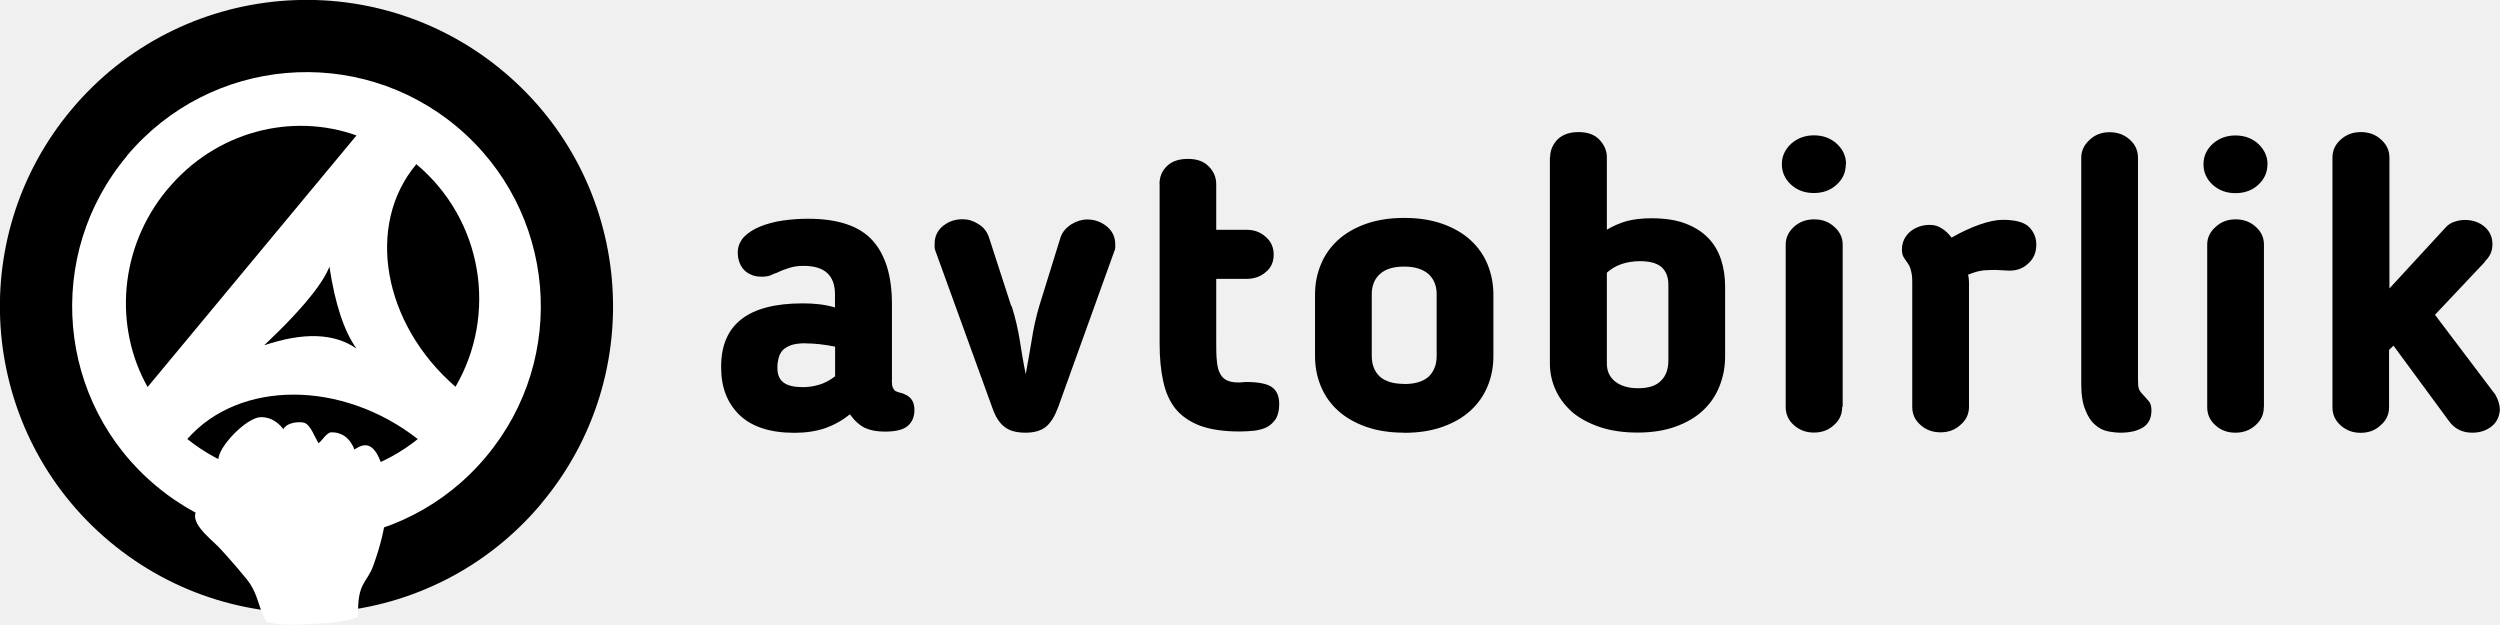
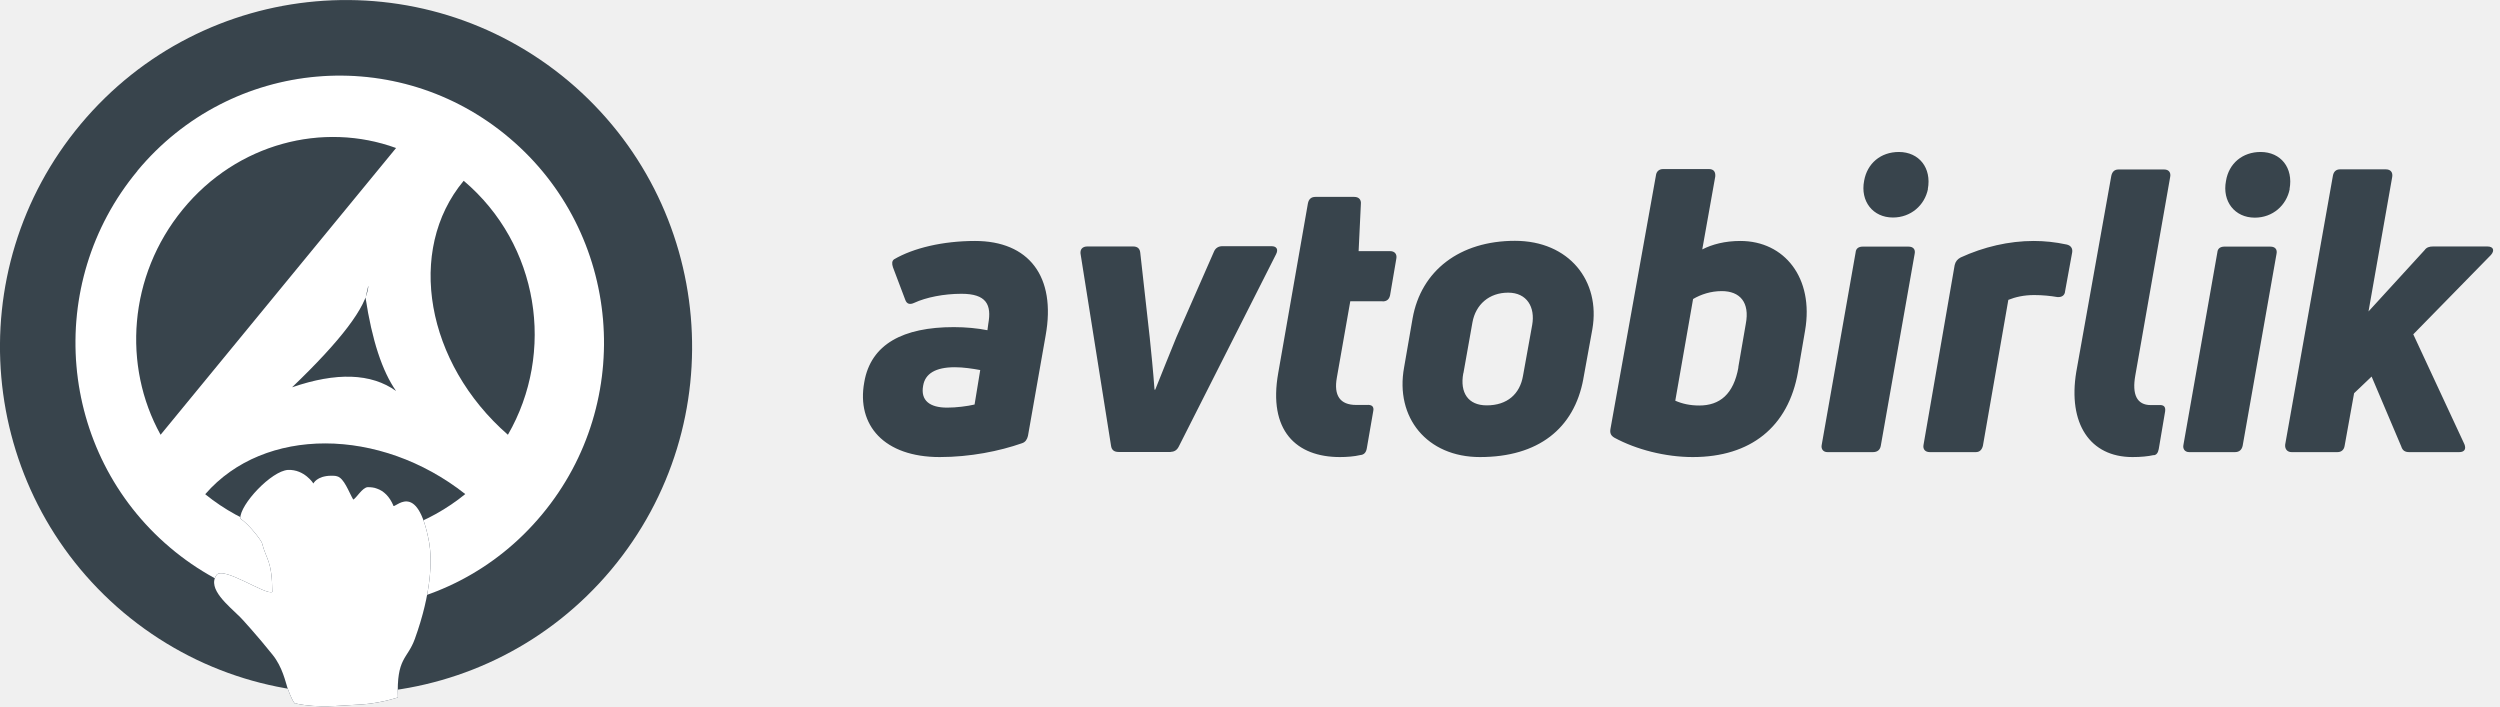
- <svg xmlns="http://www.w3.org/2000/svg" width="208" height="52">
+ <svg xmlns="http://www.w3.org/2000/svg" xmlns:xlink="http://www.w3.org/1999/xlink" width="177" height="50">
+   <defs>
+     <path id="a" d="M9.72 12.1c6.64-8 18.45-9.03 26.36-2.32 7.92 6.7 8.95 18.64 2.3 26.64-6.63 8-18.44 9.05-26.35 2.34C4.1 32.04 3.08 20.1 9.73 12.1zm16.36 8.18c-.13 1.44-1.93 3.82-5.4 7.14 3.13-1.08 5.6-1 7.36.26-.98-1.4-1.7-3.58-2.16-6.6.15-.68.22-.95.2-.8zm-13.14-5.45c-3.85 4.7-4.27 11.08-1.57 15.95l16.67-20.3c-5.16-1.88-11.25-.35-15.1 4.35zM14.54 35c5.43 4.38 13.2 4.22 18.4-.02-6.04-4.76-14.23-4.8-18.4 0zm21.42-4.22c3.37-5.84 2.2-13.47-3.13-17.98-4.1 4.92-2.67 12.92 3.13 17.98z" />
+     <path id="b" d="M27.84 35.78c.02.4 1.7-2.03 2.55 2.66.2 1.18.18 3.48-1.02 6.8-.53 1.46-1.3 1.3-1.2 4.14-1.43.45-2.5.5-3.18.53-.82.03-2.45.25-4.03-.1 0 0-.1.27-.6-1.08-.15-.45-.36-1.5-1.06-2.37-1.02-1.28-2.2-2.58-2.3-2.67-.8-.8-2.36-2-1.67-2.98.48-.65 3.48 1.45 3.95 1.2-.02-2.25-.42-2.25-.73-3.46-.04-.16-.85-1.27-1.54-1.74-.03-1 2.22-3.38 3.38-3.44 1.16-.05 1.8.96 1.8.96s.23-.53 1.24-.55c.15 0 .3 0 .43.04.5.12.83 1.1 1.15 1.65.22-.1.65-.87 1.03-.88.22 0 .44.02.64.1.5.17.9.57 1.17 1.2z" />
+   </defs>
  <g fill="none" fill-rule="evenodd">
-     <path fill="#000" d="M45.03 41.9C54.1 31.1 52.68 15 41.9 5.96 31.1-3.1 15-1.68 5.96 9.1-3.1 19.9-1.68 36 9.1 45.04 19.9 54.1 36 52.68 45.04 41.9z" />
-     <path fill="#FFF" fill-rule="nonzero" d="M10.56 12.96c6.92-8.24 19.22-9.32 27.47-2.4s9.33 19.2 2.4 27.45c-6.9 8.25-19.2 9.33-27.46 2.4-8.25-6.9-9.33-19.2-2.4-27.44zm17.06 8.42c-.14 1.48-2.02 3.93-5.64 7.35 3.27-1.1 5.82-1.02 7.68.27-1.03-1.43-1.78-3.7-2.25-6.8.16-.7.23-.98.22-.82zm-13.7-5.62C9.9 20.6 9.46 27.18 12.28 32.2l17.38-20.93c-5.38-1.93-11.73-.35-15.74 4.5zm1.67 20.77c5.64 4.53 13.75 4.36 19.17 0-6.3-4.92-14.84-4.94-19.18 0zm22.3-4.34c3.52-6.02 2.3-13.88-3.25-18.53-4.26 5.07-2.78 13.3 3.26 18.52zm-8.45 5.15c0 .4 1.76-2.1 2.66 2.74.23 1.2.2 3.58-1.05 7-.55 1.5-1.35 1.35-1.25 4.27-1.5.46-2.6.5-3.32.53-.85.03-2.54.26-4.2-.1 0 0-.1.27-.6-1.12-.18-.46-.4-1.54-1.13-2.44-1.07-1.32-2.3-2.66-2.4-2.75-.83-.82-2.47-2.08-1.74-3.08.5-.68 3.64 1.5 4.12 1.25 0-2.34-.43-2.33-.76-3.58-.04-.17-.88-1.32-1.6-1.8-.05-1.04 2.3-3.5 3.5-3.55 1.22-.05 1.9 1 1.9 1s.23-.55 1.28-.58c.15 0 .3 0 .44.04.52.13.87 1.13 1.2 1.7.24-.1.68-.9 1.07-.9.24 0 .46.02.67.1.54.17.95.6 1.23 1.25z" />
-     <path fill="#000" d="M74.2 31.64c0 .26.02.45.08.6.05.12.13.23.23.3.12.06.24.1.37.13.14.03.28.07.4.14.54.22.8.65.8 1.3 0 .56-.18 1-.55 1.32-.36.32-1 .48-1.9.48-.65 0-1.2-.1-1.65-.3-.46-.22-.88-.6-1.27-1.14-.64.52-1.33.9-2.07 1.16-.74.25-1.6.38-2.54.38-2.02 0-3.54-.5-4.56-1.47-1.03-1-1.54-2.3-1.54-3.95v-.1c0-3.5 2.26-5.25 6.77-5.25.46 0 .9.02 1.35.07.45.05.9.14 1.35.27v-1.1c0-1.57-.87-2.36-2.6-2.36-.48 0-.88.06-1.2.17-.34.1-.68.23-1.02.4-.14.04-.3.1-.5.2-.22.1-.48.13-.8.13-.36 0-.67-.06-.92-.2-.25-.1-.46-.27-.62-.47-.15-.2-.26-.4-.33-.65-.07-.24-.1-.46-.1-.67 0-.5.17-.92.5-1.3.35-.36.8-.65 1.36-.88.56-.23 1.2-.4 1.88-.5.7-.1 1.4-.15 2.1-.15 2.5 0 4.28.6 5.37 1.8 1.08 1.2 1.62 2.96 1.62 5.3v6.37zm-7.16-3.08c-.5 0-.9.05-1.2.15-.32.12-.56.26-.73.44-.16.18-.27.4-.33.64s-.1.48-.1.73v.12c0 .57.2.97.53 1.2.34.25.87.37 1.6.37.46 0 .9-.07 1.34-.2.43-.12.88-.36 1.33-.7v-2.47c-.9-.18-1.72-.27-2.43-.27zm17.13-3.1c.3.95.52 1.9.67 2.82.15.94.3 1.9.5 2.85.18-.96.34-1.9.5-2.85.14-.93.35-1.87.62-2.8l1.78-5.74c.16-.45.46-.8.9-1.08.42-.26.87-.4 1.32-.4.62 0 1.16.2 1.63.58.45.37.7.87.7 1.5v.26c0 .1-.03.2-.08.3l-4.68 13c-.28.74-.6 1.27-1 1.6-.4.33-.98.5-1.7.5-.76 0-1.34-.16-1.75-.48-.42-.32-.75-.83-1-1.54l-4.75-13.1c-.05-.12-.07-.22-.07-.3v-.3c0-.6.23-1.1.7-1.48.47-.38 1-.56 1.62-.56.46 0 .9.13 1.32.4.42.25.7.6.87 1.07l1.87 5.77zm12.3-10.14c0-.6.2-1.1.62-1.5.4-.4 1-.6 1.74-.6.75 0 1.33.2 1.74.63.4.4.62.9.62 1.47v3.8h2.53c.64 0 1.17.2 1.6.6.44.38.65.87.65 1.47 0 .58-.2 1.07-.65 1.44-.43.38-.96.57-1.6.57h-2.53v5.2c0 .63 0 1.16.05 1.6.03.43.12.8.26 1.06.14.28.33.47.57.58.24.12.56.18.97.18.16 0 .3 0 .38-.02l.2-.02c1.1 0 1.84.15 2.23.45.4.3.58.76.58 1.4 0 .5-.1.9-.27 1.2-.2.3-.43.53-.74.7-.3.15-.66.25-1.04.3-.4.04-.8.07-1.23.07-1.33 0-2.42-.16-3.3-.48-.85-.32-1.54-.8-2.04-1.4-.5-.63-.84-1.4-1.03-2.3-.2-.9-.3-1.93-.3-3.1v-13.3zM116.83 36c-1.2 0-2.27-.17-3.2-.5-.92-.33-1.7-.78-2.32-1.35-.63-.57-1.1-1.25-1.42-2.03-.32-.77-.48-1.6-.48-2.5v-5.1c0-.9.16-1.73.48-2.5.32-.8.8-1.46 1.42-2.04.63-.57 1.4-1.02 2.32-1.35.93-.33 2-.5 3.2-.5 1.2 0 2.28.17 3.2.5.92.33 1.7.78 2.32 1.35.63.58 1.1 1.25 1.42 2.03.32.8.48 1.62.48 2.5v5.12c0 .9-.16 1.73-.48 2.5-.32.78-.8 1.46-1.42 2.03-.62.57-1.4 1.02-2.32 1.35-.92.33-2 .5-3.2.5zm0-4.05c.9 0 1.56-.2 2.02-.6.45-.43.68-1 .68-1.73v-5.14c0-.7-.23-1.27-.68-1.68-.46-.4-1.13-.62-2.02-.62-.9 0-1.56.2-2.02.62-.45.4-.68.97-.68 1.68v5.14c0 .73.23 1.3.68 1.72.46.4 1.13.6 2.02.6zm16.86-1.7c0 .63.23 1.13.7 1.5.46.36 1.1.55 1.9.55.86 0 1.5-.2 1.9-.62.42-.4.62-.98.62-1.72V23.7c0-.63-.18-1.1-.54-1.45-.37-.34-.97-.52-1.8-.52-1.15 0-2.08.32-2.78.96v7.54zm-4.72-17.16c0-.56.2-1.04.6-1.47.42-.42 1-.63 1.76-.63.75 0 1.33.2 1.74.63.4.43.62.9.62 1.46v6.03c.54-.32 1.1-.56 1.67-.72.57-.15 1.26-.23 2.05-.23 1.1 0 2.03.14 2.8.43.75.28 1.4.68 1.9 1.2.5.5.85 1.12 1.08 1.8.23.7.34 1.46.34 2.26v5.76c0 .9-.15 1.73-.46 2.5-.3.78-.76 1.46-1.37 2.03-.6.57-1.37 1.02-2.28 1.35-.9.33-1.97.5-3.18.5-1.16 0-2.2-.15-3.1-.45-.9-.3-1.65-.7-2.27-1.2-.6-.53-1.1-1.14-1.42-1.85-.33-.7-.5-1.46-.5-2.26V13.1zm24.6.57c0 .67-.24 1.23-.76 1.7-.5.47-1.14.7-1.9.7-.75 0-1.38-.23-1.9-.7-.5-.47-.76-1.03-.76-1.7 0-.66.26-1.22.77-1.7.52-.46 1.15-.7 1.9-.7.76 0 1.4.24 1.9.7.52.48.77 1.04.77 1.7zm-.3 20.2c0 .6-.22 1.1-.68 1.5-.45.42-1 .63-1.67.63-.65 0-1.2-.2-1.67-.62-.45-.4-.68-.9-.68-1.5V20.35c0-.57.23-1.06.68-1.47.46-.42 1.02-.63 1.68-.63.67 0 1.23.2 1.68.62.46.4.7.9.7 1.46v13.5zm13.75-11.35l-.95-.05c-.27 0-.53 0-.78.02-.26 0-.5.05-.74.1-.24.07-.5.15-.8.27l.05.32.02.32v10.35c0 .6-.23 1.1-.7 1.5-.44.42-1 .63-1.66.63-.66 0-1.22-.2-1.68-.62-.46-.4-.68-.9-.68-1.5V23.5c0-.4-.03-.7-.1-.95-.05-.24-.14-.46-.28-.66-.14-.18-.25-.35-.34-.5-.1-.17-.14-.37-.14-.63 0-.6.24-1.1.7-1.5.47-.37 1-.55 1.63-.55.36 0 .7.1 1 .3.3.18.56.44.8.76.8-.46 1.58-.82 2.32-1.08.74-.26 1.38-.4 1.93-.4 1.07 0 1.8.2 2.2.6.4.4.6.9.6 1.46 0 .67-.23 1.2-.7 1.6-.47.43-1.03.6-1.7.56zM176.45 36c-.34 0-.7-.04-1.1-.12-.38-.08-.73-.26-1.05-.55-.33-.28-.6-.7-.8-1.23-.23-.54-.34-1.26-.34-2.15V13.13c0-.58.23-1.07.7-1.5.44-.42 1-.63 1.66-.63.66 0 1.22.2 1.68.62.45.4.68.9.68 1.5v18.42c0 .37.02.63.07.8.04.15.2.36.44.6l.44.5c.1.15.17.4.17.7 0 .63-.22 1.1-.67 1.4-.46.3-1.1.46-1.9.46zm12.2-22.33c0 .67-.25 1.23-.76 1.7-.5.47-1.15.7-1.9.7s-1.38-.23-1.9-.7c-.5-.47-.76-1.03-.76-1.7 0-.66.25-1.22.76-1.7.52-.46 1.15-.7 1.9-.7s1.4.24 1.9.7c.5.48.77 1.04.77 1.7zm-.3 20.2c0 .6-.23 1.1-.68 1.5-.46.42-1.02.63-1.68.63-.66 0-1.22-.2-1.67-.62-.45-.4-.68-.9-.68-1.5V20.35c0-.57.23-1.06.7-1.47.44-.42 1-.63 1.66-.63.66 0 1.22.2 1.68.62.45.4.68.9.68 1.46v13.5zM203.5 18.9c.2-.22.44-.37.74-.46.3-.1.58-.14.85-.14.65 0 1.2.2 1.63.57.44.38.65.86.65 1.46 0 .55-.2 1.03-.65 1.44h.04l-4.17 4.42 5.02 6.64c.12.2.2.4.28.64.07.24.1.45.1.63-.05.6-.28 1.07-.72 1.4-.43.33-.96.5-1.57.5-.83 0-1.48-.32-1.94-.96l-4.62-6.28-.37.35v4.77c0 .6-.23 1.1-.7 1.5-.44.42-1 .63-1.66.63-.65 0-1.2-.2-1.67-.62-.45-.4-.68-.9-.68-1.5V13.12c0-.6.23-1.1.68-1.5.46-.42 1.02-.63 1.68-.63.67 0 1.23.2 1.68.62.46.4.7.9.7 1.5V24l4.7-5.1z" />
+     <path fill="#38444C" d="M43.27 40.34c8.7-10.4 7.34-25.88-3.02-34.6-10.37-8.7-25.82-7.36-34.52 3.03-8.7 10.4-7.34 25.88 3.02 34.6 10.37 8.7 25.82 7.35 34.52-3.03zM72.36 31.38c-1.6.56-3.67.98-5.83.98-3.92 0-5.9-2.24-5.34-5.3.46-2.7 2.76-3.9 6.34-3.9.84 0 1.68.08 2.38.22l.06-.45c.25-1.37-.14-2.13-1.9-2.13-1.24 0-2.5.25-3.34.64-.3.14-.53.1-.64-.22l-.87-2.3c-.08-.25-.08-.44.08-.56 1.36-.8 3.46-1.3 5.73-1.3 3.8 0 5.76 2.5 5 6.7l-1.25 7.1c-.06.24-.17.44-.42.52zm-7-4.08c-.2 1.06.47 1.56 1.7 1.56.65 0 1.43-.1 1.94-.22l.4-2.44c-.54-.1-1.2-.2-1.8-.2-1.37 0-2.1.46-2.24 1.3zM82.9 32h-3.7c-.32 0-.5-.14-.54-.45l-2.16-13.6c-.03-.3.14-.5.48-.5h3.25c.28 0 .47.13.5.44l.67 6c.1.96.25 2.44.34 3.7h.05c.5-1.23 1-2.52 1.5-3.72l2.67-6.08c.1-.22.3-.36.58-.36h3.48c.36 0 .5.22.33.56l-6.9 13.64c-.13.25-.32.36-.57.36zm15-10.67h-2.3l-.95 5.4c-.23 1.27.22 1.94 1.37 1.94h.75c.34-.03.54.1.45.47l-.45 2.6c-.05.3-.2.46-.47.48-.42.1-.95.14-1.43.14-3.1 0-5.1-1.87-4.37-5.96l2.1-12c.06-.3.23-.46.53-.46h2.75c.33 0 .5.2.47.5l-.16 3.34h2.23c.33 0 .5.22.44.53l-.44 2.58c-.06.3-.23.45-.54.45zm14.2 5.5c-.65 3.52-3.2 5.53-7.32 5.53-3.75 0-6.02-2.8-5.37-6.35l.6-3.46c.6-3.4 3.35-5.5 7.25-5.5 3.83 0 6.07 2.84 5.48 6.25l-.64 3.52zm-8.5-.4c-.25 1.37.34 2.27 1.66 2.27 1.45 0 2.35-.8 2.57-2.1l.65-3.6c.22-1.25-.37-2.28-1.7-2.28-1.35 0-2.3.84-2.53 2.1l-.64 3.6zm16.92-8.77c.7-.36 1.6-.6 2.7-.6 3.12 0 5.22 2.62 4.58 6.34l-.5 2.92c-.68 3.92-3.37 6.04-7.45 6.04-1.94 0-4-.53-5.55-1.37-.25-.15-.33-.32-.28-.62l3.22-17.95c.03-.28.23-.45.5-.45H121c.33 0 .47.2.44.53l-.92 5.16zm2.55 8.35l.53-3.07c.3-1.54-.42-2.33-1.7-2.33-.77 0-1.47.23-2.03.56l-1.26 7.2c.5.22 1.05.34 1.7.34 1.45 0 2.43-.8 2.77-2.7zm9.54 6c.32 0 .5-.17.55-.45l2.4-13.6c.06-.3-.1-.5-.44-.5h-3.24c-.28 0-.48.13-.5.4l-2.4 13.62c-.07.3.1.53.4.53h3.25zm3.88-18.62c.28-1.5-.62-2.63-2.05-2.63-1.28 0-2.24.8-2.46 2.04-.28 1.45.62 2.6 2.04 2.6 1.27 0 2.25-.87 2.48-2.02zm3.4 18.62c.27 0 .43-.17.5-.45l1.8-10.33c.5-.2 1.1-.34 1.83-.34.6 0 1.16.06 1.63.14.3.03.54-.1.56-.42l.5-2.74c.05-.28-.1-.5-.4-.56-.8-.17-1.56-.25-2.32-.25-1.76 0-3.55.42-5.18 1.17-.22.12-.36.28-.42.54l-2.2 12.7c-.07.32.1.54.44.54h3.25zm12.6.22c.18-.02.3-.16.35-.44l.45-2.66c.05-.34-.1-.48-.45-.45h-.56c-1 0-1.34-.76-1.1-2.1l2.47-14.06c.06-.3-.1-.52-.42-.52h-3.25c-.28 0-.44.17-.5.45L147 26.33c-.6 3.65.96 6.03 3.98 6.03.6 0 1.1-.05 1.5-.14zm5.75-.22c.3 0 .48-.17.54-.45l2.4-13.6c.06-.3-.1-.5-.44-.5h-3.25c-.28 0-.48.13-.5.4l-2.4 13.62c-.07.3.1.53.4.53h3.25zm3.87-18.62c-.23 1.15-1.2 2.02-2.47 2.02-1.42 0-2.32-1.15-2.04-2.6.2-1.24 1.17-2.05 2.45-2.05 1.43 0 2.33 1.12 2.05 2.63zm10.16 4.06h3.84c.42 0 .53.28.25.6l-5.5 5.62 3.62 7.78c.14.34 0 .56-.36.56h-3.55c-.28 0-.47-.1-.56-.4l-2.1-4.95-1.24 1.18-.67 3.72c-.04.28-.23.45-.5.45h-3.26c-.3 0-.48-.22-.45-.53l3.38-19.04c.05-.28.22-.45.5-.45h3.25c.34 0 .5.22.45.53l-1.68 9.53 3.97-4.34c.14-.2.34-.26.6-.26z" />
+     <g fill-rule="evenodd">
+       <use fill="#273444" xlink:href="#a" />
+       <use fill="#FFF" xlink:href="#a" />
+     </g>
+     <g>
+       <use fill="#273444" xlink:href="#b" />
+       <use fill="#FFF" xlink:href="#b" />
+     </g>
  </g>
</svg>
